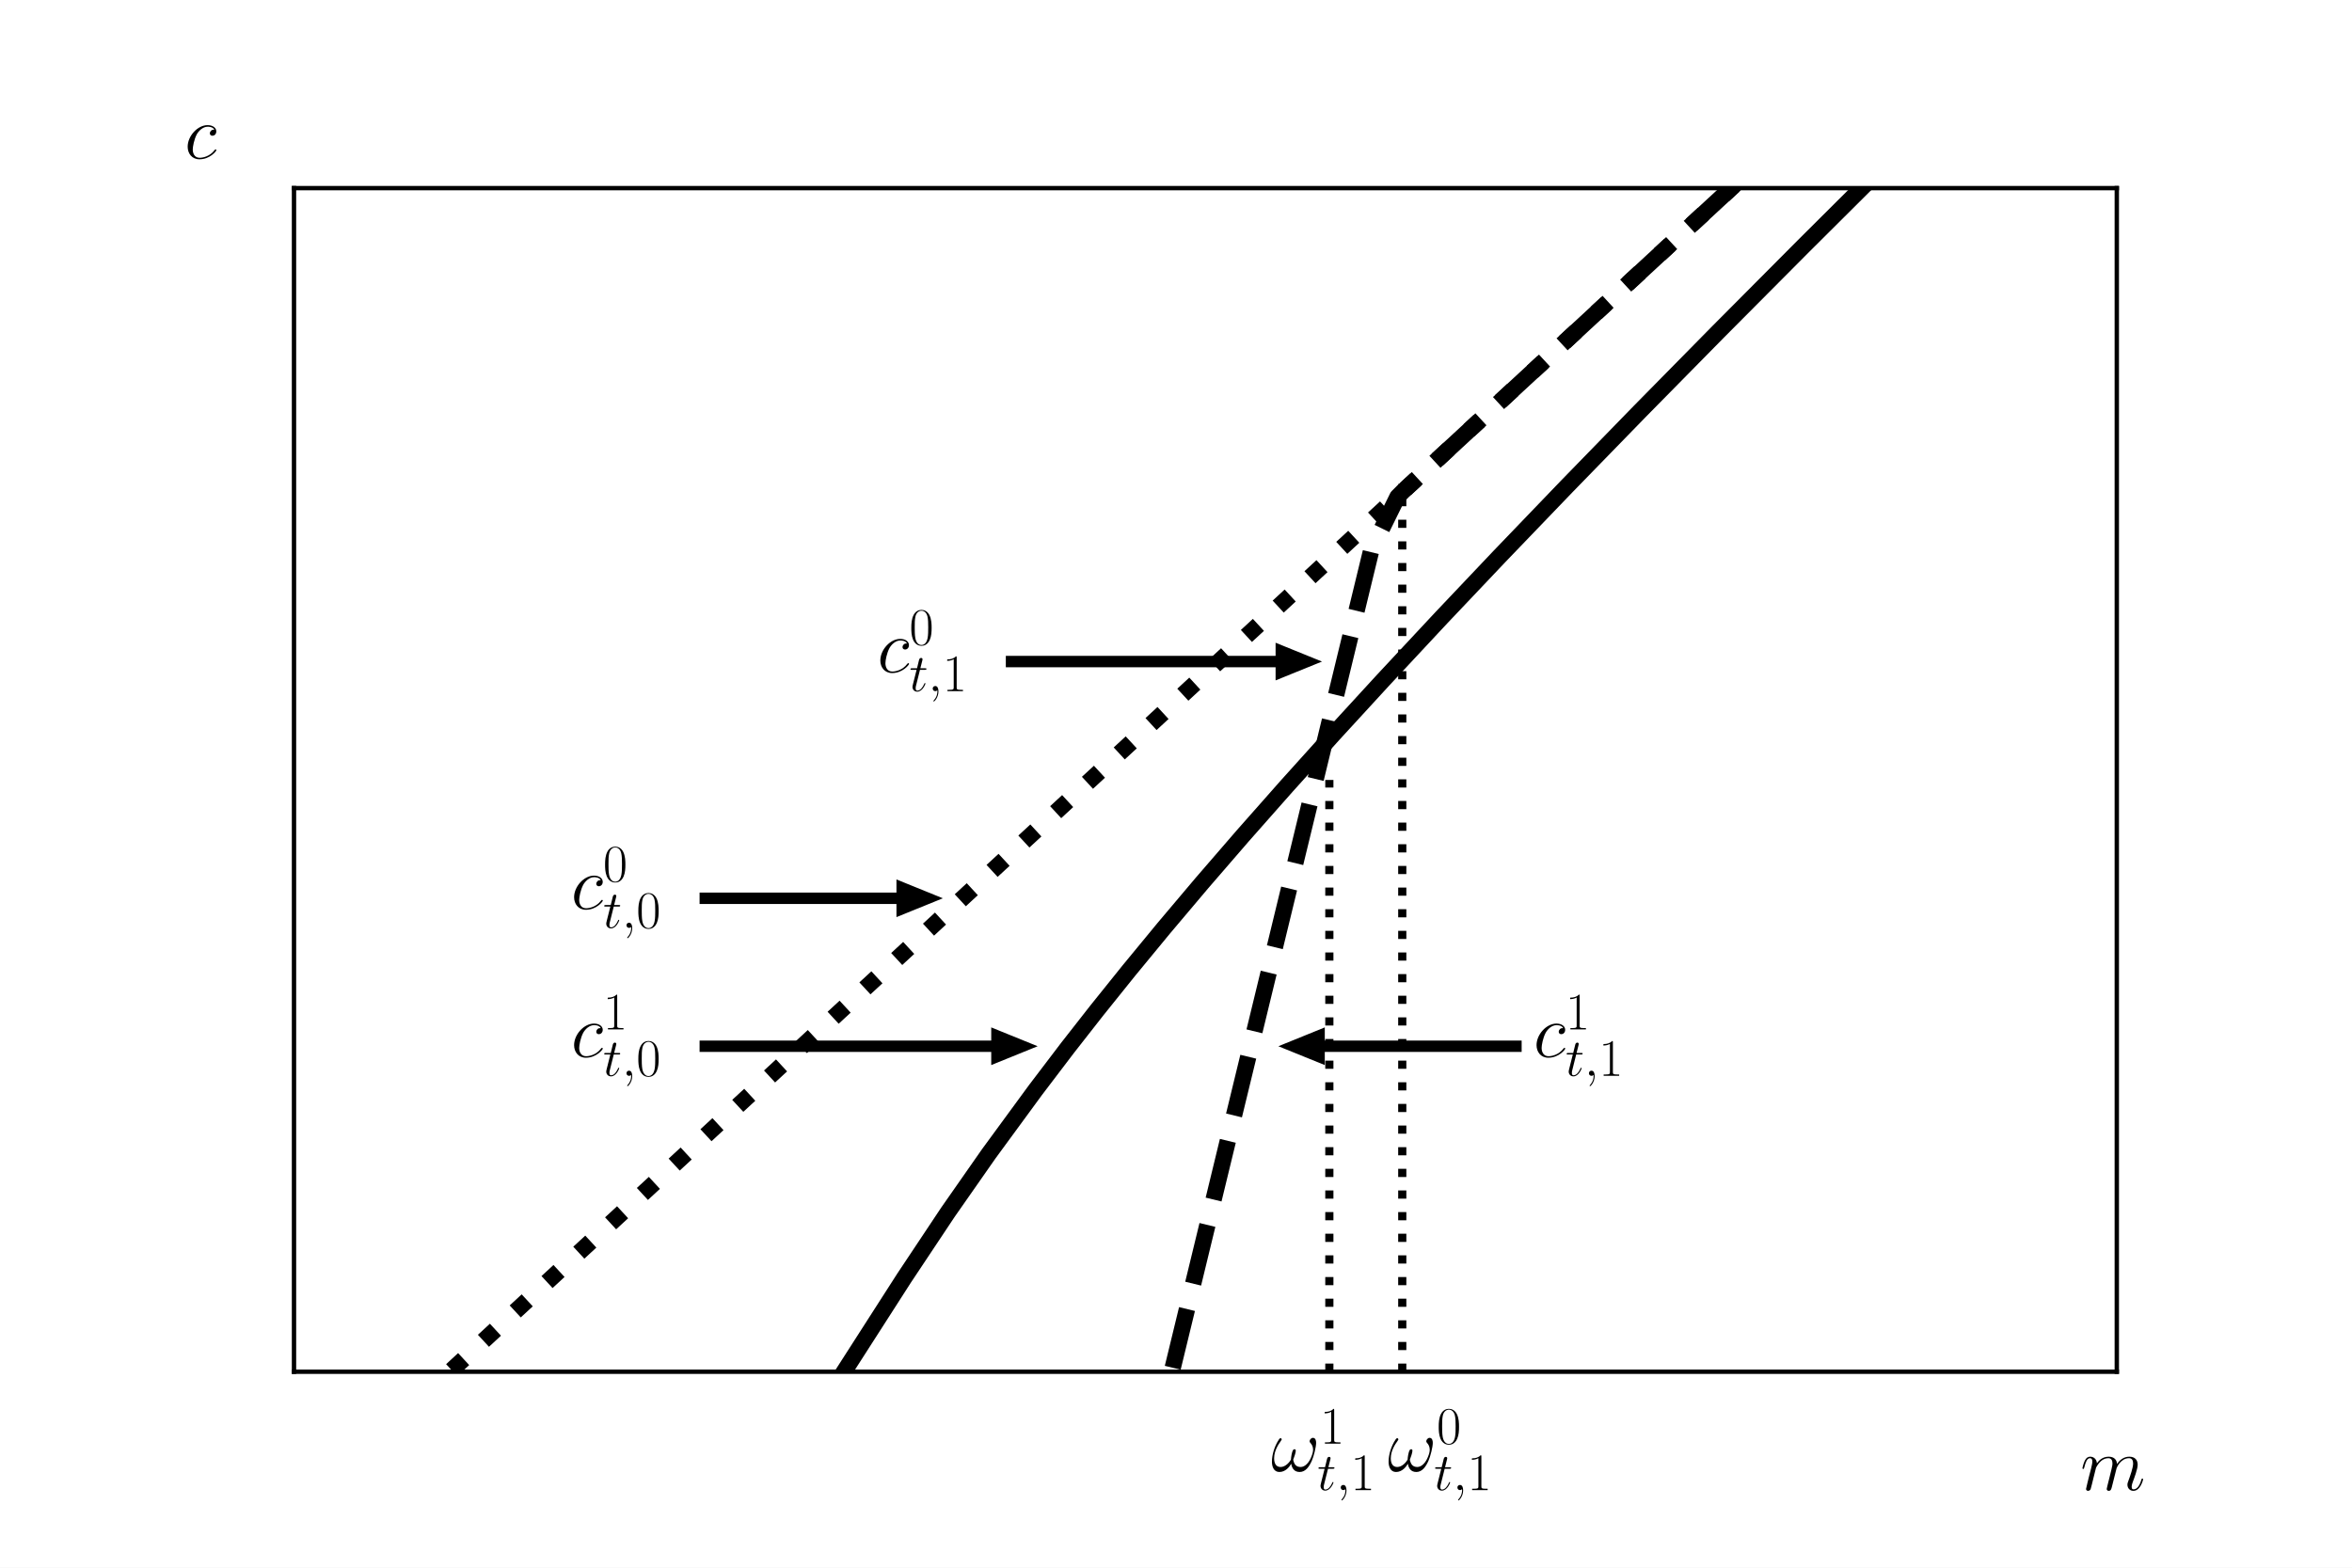
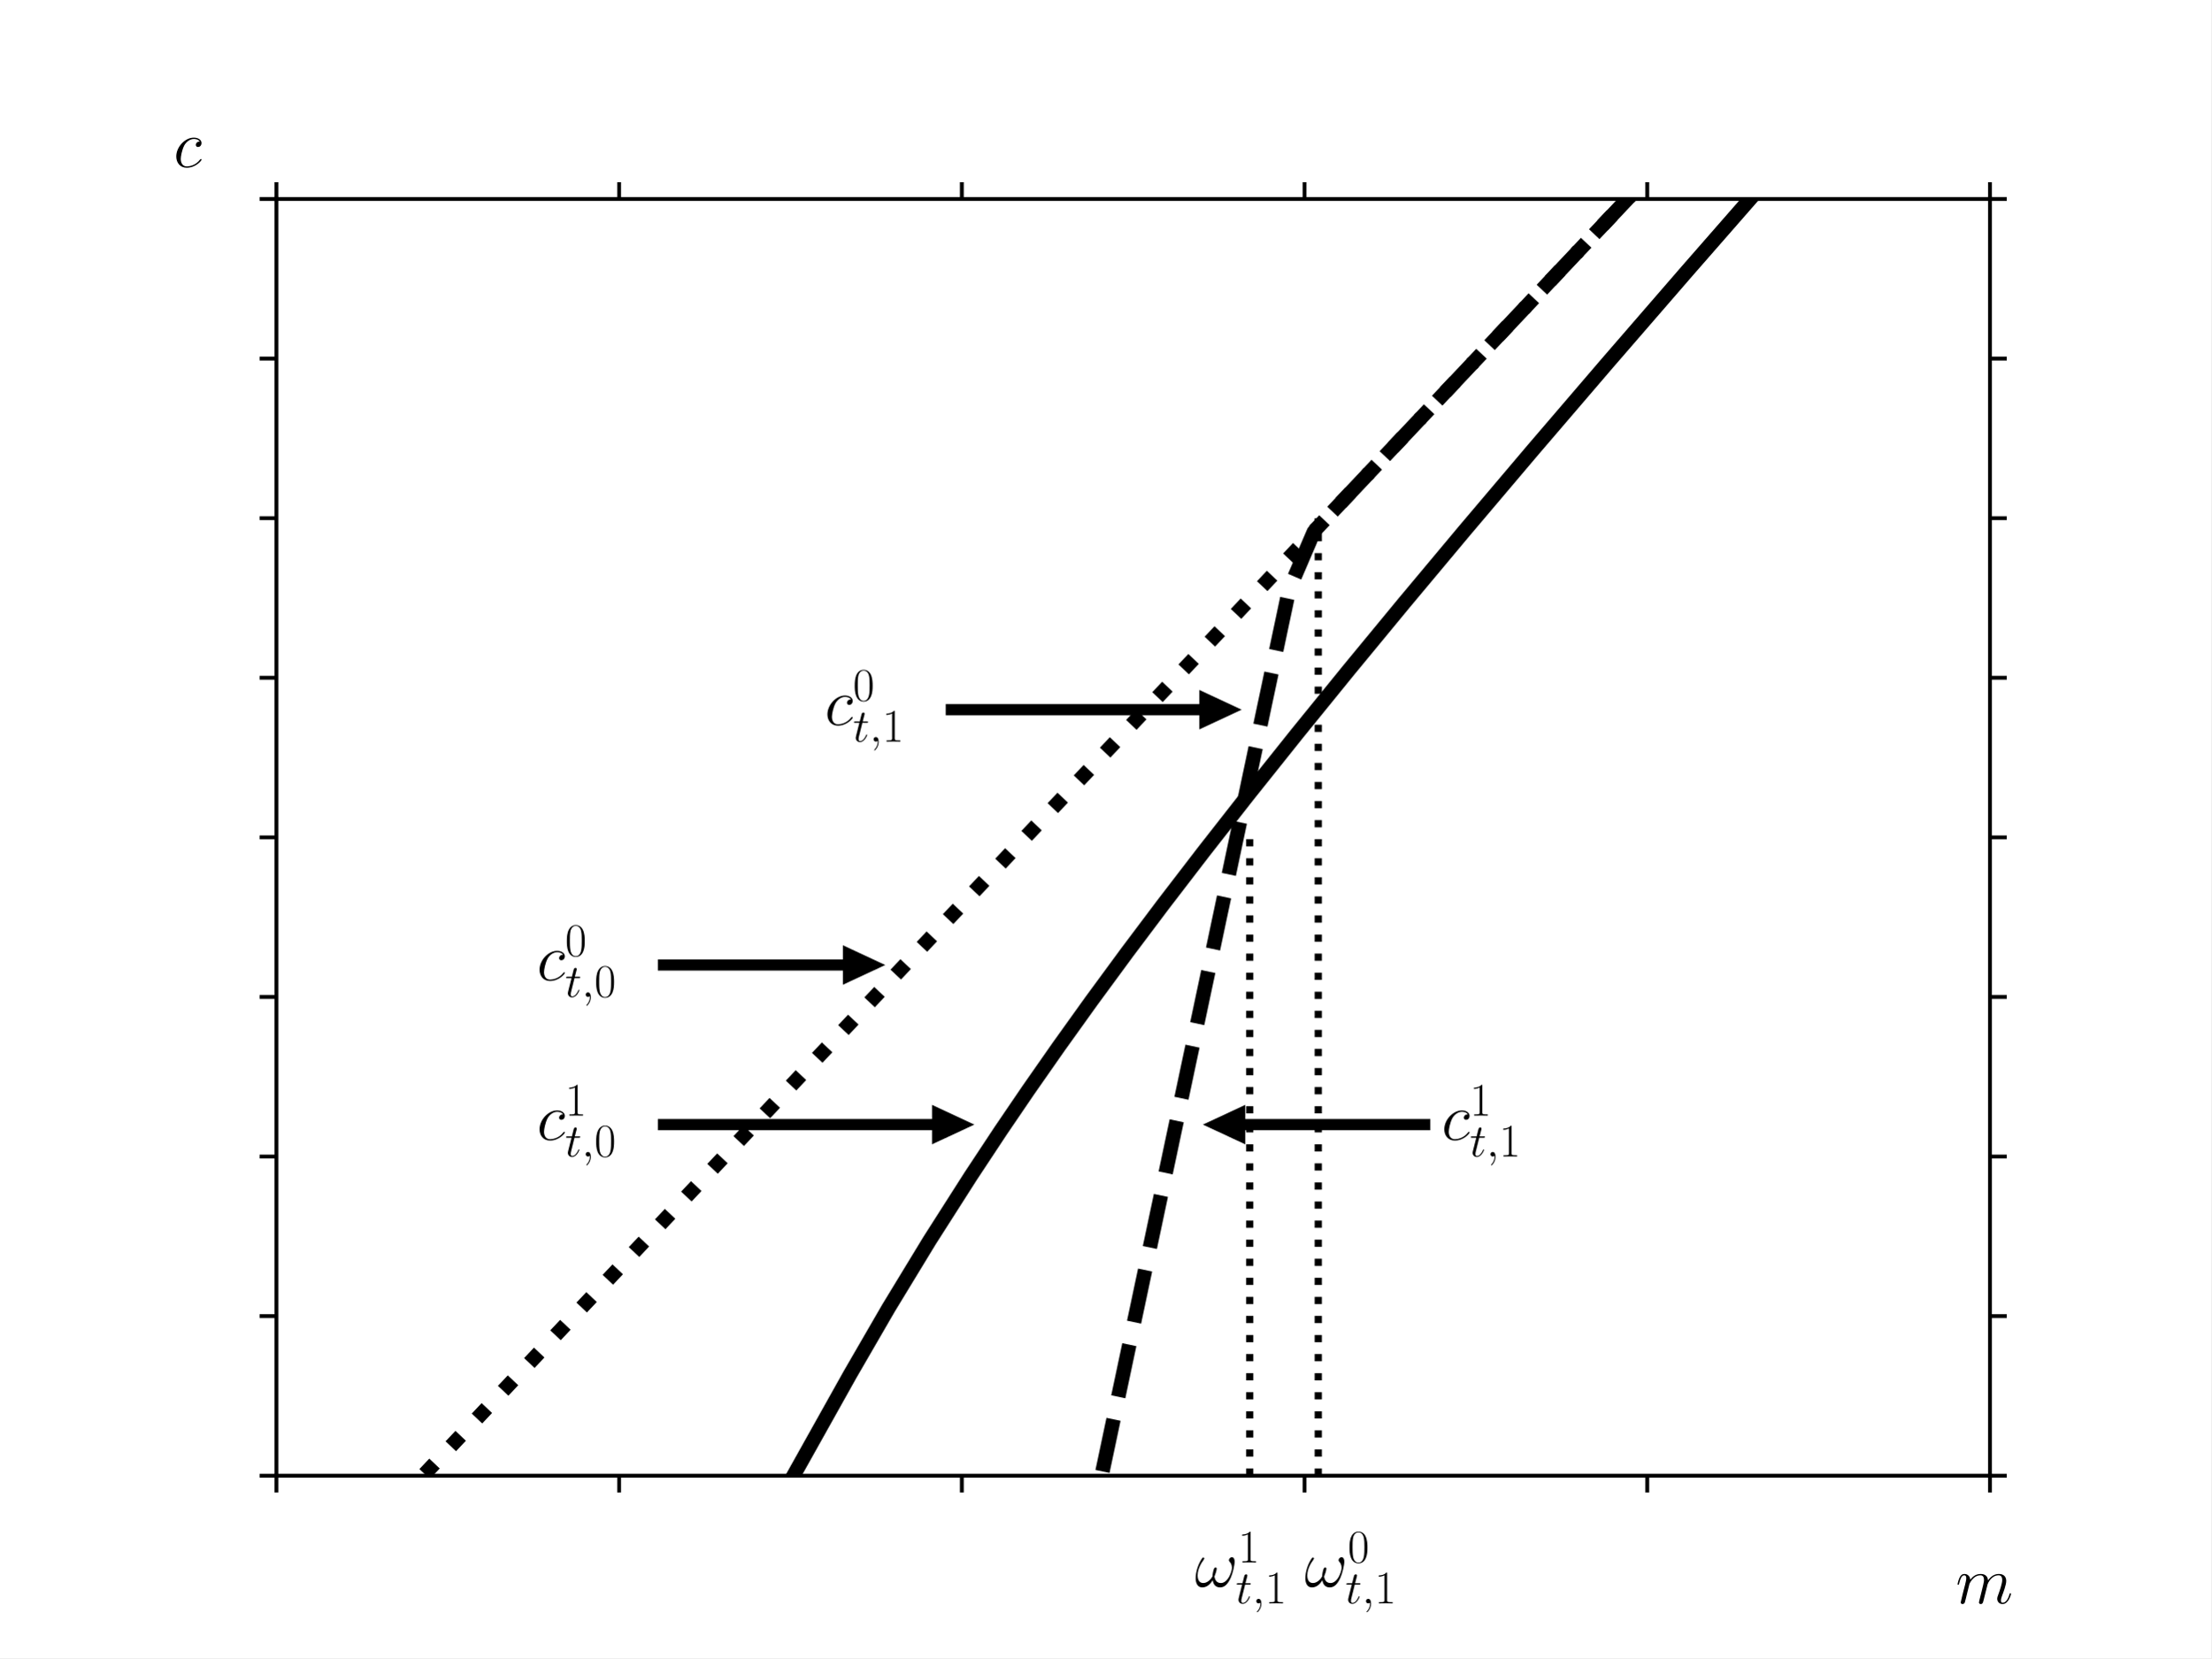
- <svg xmlns="http://www.w3.org/2000/svg" xmlns:xlink="http://www.w3.org/1999/xlink" height="288pt" version="1.1" viewBox="0 0 432 288" width="432pt">
+ <svg xmlns="http://www.w3.org/2000/svg" xmlns:xlink="http://www.w3.org/1999/xlink" height="345.6pt" version="1.1" viewBox="0 0 460.8 345.6" width="460.8pt">
  <defs>
    <style type="text/css">
- *{stroke-linecap:butt;stroke-linejoin:round;}
+ *{stroke-linecap:butt;stroke-linejoin:round;white-space:pre;}
  </style>
  </defs>
  <g id="figure_1">
    <g id="patch_1">
-       <path d="M 0 288  L 432 288  L 432 0  L 0 0  z " style="fill:#ffffff;" />
+       <path d="M 0 345.6  L 460.8 345.6  L 460.8 0  L 0 0  z " style="fill:#ffffff;" />
    </g>
    <g id="axes_1">
      <g id="patch_2">
-         <path d="M 54 252  L 388.8 252  L 388.8 34.56  L 54 34.56  z " style="fill:#ffffff;" />
+         <path d="M 57.6 307.584  L 414.72 307.584  L 414.72 41.472  L 57.6 41.472  z " style="fill:#ffffff;" />
      </g>
      <g id="patch_3">
-         <path clip-path="url(#pdeaacbd52a)" d="M 241.488 121.536  L 234.792 124.254  L 234.792 122.08  L 185.242 122.08  L 185.242 120.992  L 234.792 120.992  L 234.792 118.818  z " style="stroke:#000000;stroke-linejoin:miter;" />
+         <path clip-path="url(#p42293b5aa1)" d="M 257.587 147.917  L 250.445 151.243  L 250.445 148.582  L 197.591 148.582  L 197.591 147.252  L 250.445 147.252  L 250.445 144.59  z " style="stroke:#000000;stroke-linejoin:miter;" />
      </g>
      <g id="patch_4">
-         <path clip-path="url(#pdeaacbd52a)" d="M 171.85 165.024  L 165.154 167.742  L 165.154 165.568  L 128.995 165.568  L 128.995 164.48  L 165.154 164.48  L 165.154 162.306  z " style="stroke:#000000;stroke-linejoin:miter;" />
+         <path clip-path="url(#p42293b5aa1)" d="M 183.306 201.139  L 176.164 204.466  L 176.164 201.804  L 137.595 201.804  L 137.595 200.474  L 176.164 200.474  L 176.164 197.813  z " style="stroke:#000000;stroke-linejoin:miter;" />
      </g>
      <g id="patch_5">
-         <path clip-path="url(#pdeaacbd52a)" d="M 236.131 192.204  L 242.827 189.486  L 242.827 191.66  L 278.986 191.66  L 278.986 192.748  L 242.827 192.748  L 242.827 194.922  z " style="stroke:#000000;stroke-linejoin:miter;" />
+         <path clip-path="url(#p42293b5aa1)" d="M 251.873 234.403  L 259.016 231.077  L 259.016 233.738  L 297.585 233.738  L 297.585 235.068  L 259.016 235.068  L 259.016 237.73  z " style="stroke:#000000;stroke-linejoin:miter;" />
      </g>
      <g id="patch_6">
-         <path clip-path="url(#pdeaacbd52a)" d="M 189.259 192.204  L 182.563 194.922  L 182.563 192.748  L 128.995 192.748  L 128.995 191.66  L 182.563 191.66  L 182.563 189.486  z " style="stroke:#000000;stroke-linejoin:miter;" />
+         <path clip-path="url(#p42293b5aa1)" d="M 201.876 234.403  L 194.734 237.73  L 194.734 235.068  L 137.595 235.068  L 137.595 233.738  L 194.734 233.738  L 194.734 231.077  z " style="stroke:#000000;stroke-linejoin:miter;" />
      </g>
      <g id="matplotlib.axis_1">
-         <g id="xtick_1" />
-         <g id="xtick_2" />
-         <g id="xtick_3" />
-         <g id="xtick_4" />
-         <g id="xtick_5" />
-         <g id="xtick_6" />
+         <g id="xtick_1">
+           <g id="line2d_1">
+             <defs>
+               <path d="M 0 0  L 0 3.5  " id="m0264603b5f" style="stroke:#000000;stroke-width:0.8;" />
+             </defs>
+             <g>
+               <use style="stroke:#000000;stroke-width:0.8;" x="57.6" xlink:href="#m0264603b5f" y="307.584" />
+             </g>
+           </g>
+           <g id="line2d_2">
+             <defs>
+               <path d="M 0 0  L 0 -3.5  " id="mbac37a87d5" style="stroke:#000000;stroke-width:0.8;" />
+             </defs>
+             <g>
+               <use style="stroke:#000000;stroke-width:0.8;" x="57.6" xlink:href="#mbac37a87d5" y="41.472" />
+             </g>
+           </g>
+         </g>
+         <g id="xtick_2">
+           <g id="line2d_3">
+             <g>
+               <use style="stroke:#000000;stroke-width:0.8;" x="129.024" xlink:href="#m0264603b5f" y="307.584" />
+             </g>
+           </g>
+           <g id="line2d_4">
+             <g>
+               <use style="stroke:#000000;stroke-width:0.8;" x="129.024" xlink:href="#mbac37a87d5" y="41.472" />
+             </g>
+           </g>
+         </g>
+         <g id="xtick_3">
+           <g id="line2d_5">
+             <g>
+               <use style="stroke:#000000;stroke-width:0.8;" x="200.448" xlink:href="#m0264603b5f" y="307.584" />
+             </g>
+           </g>
+           <g id="line2d_6">
+             <g>
+               <use style="stroke:#000000;stroke-width:0.8;" x="200.448" xlink:href="#mbac37a87d5" y="41.472" />
+             </g>
+           </g>
+         </g>
+         <g id="xtick_4">
+           <g id="line2d_7">
+             <g>
+               <use style="stroke:#000000;stroke-width:0.8;" x="271.872" xlink:href="#m0264603b5f" y="307.584" />
+             </g>
+           </g>
+           <g id="line2d_8">
+             <g>
+               <use style="stroke:#000000;stroke-width:0.8;" x="271.872" xlink:href="#mbac37a87d5" y="41.472" />
+             </g>
+           </g>
+         </g>
+         <g id="xtick_5">
+           <g id="line2d_9">
+             <g>
+               <use style="stroke:#000000;stroke-width:0.8;" x="343.296" xlink:href="#m0264603b5f" y="307.584" />
+             </g>
+           </g>
+           <g id="line2d_10">
+             <g>
+               <use style="stroke:#000000;stroke-width:0.8;" x="343.296" xlink:href="#mbac37a87d5" y="41.472" />
+             </g>
+           </g>
+         </g>
+         <g id="xtick_6">
+           <g id="line2d_11">
+             <g>
+               <use style="stroke:#000000;stroke-width:0.8;" x="414.72" xlink:href="#m0264603b5f" y="307.584" />
+             </g>
+           </g>
+           <g id="line2d_12">
+             <g>
+               <use style="stroke:#000000;stroke-width:0.8;" x="414.72" xlink:href="#mbac37a87d5" y="41.472" />
+             </g>
+           </g>
+         </g>
      </g>
      <g id="matplotlib.axis_2">
-         <g id="ytick_1" />
-         <g id="ytick_2" />
-         <g id="ytick_3" />
-         <g id="ytick_4" />
-         <g id="ytick_5" />
-         <g id="ytick_6" />
-         <g id="ytick_7" />
-         <g id="ytick_8" />
-         <g id="ytick_9" />
-       </g>
-       <g id="line2d_1">
-         <path clip-path="url(#pdeaacbd52a)" d="M 82.956 251.712  L 356.457 -1  L 356.457 -1  " style="fill:none;stroke:#000000;stroke-dasharray:3,4.95;stroke-dashoffset:0;stroke-width:3;" />
-       </g>
-       <g id="line2d_2">
-         <path clip-path="url(#pdeaacbd52a)" d="M 155.345 251.489  L 166.069 234.779  L 174.112 222.694  L 181.619 211.948  L 190.199 200.241  L 196.097 192.482  L 201.459 185.633  L 207.358 178.29  L 213.792 170.48  L 220.763 162.225  L 228.27 153.541  L 236.314 144.437  L 244.893 134.917  L 254.009 124.984  L 264.733 113.488  L 275.457 102.174  L 287.79 89.338  L 301.196 75.564  L 315.674 60.861  L 331.224 45.232  L 348.919 27.611  L 368.223 8.554  L 377.973 -1  L 377.973 -1  " style="fill:none;stroke:#000000;stroke-linecap:square;stroke-width:3;" />
-       </g>
-       <g id="line2d_3">
-         <path clip-path="url(#pdeaacbd52a)" d="M 215.401 251.271  L 251.864 101.076  L 256.69 91.269  L 257.762 90.193  L 356.457 -1  L 356.457 -1  " style="fill:none;stroke:#000000;stroke-dasharray:11.1,4.8;stroke-dashoffset:0;stroke-width:3;" />
-       </g>
-       <g id="line2d_4">
-         <path clip-path="url(#pdeaacbd52a)" d="M 244.166 252  L 244.166 143.28  " style="fill:none;stroke:#000000;stroke-dasharray:1.5,2.475;stroke-dashoffset:0;stroke-width:1.5;" />
-       </g>
-       <g id="line2d_5">
-         <path clip-path="url(#pdeaacbd52a)" d="M 257.558 252  L 257.558 88.92  " style="fill:none;stroke:#000000;stroke-dasharray:1.5,2.475;stroke-dashoffset:0;stroke-width:1.5;" />
+         <g id="ytick_1">
+           <g id="line2d_13">
+             <defs>
+               <path d="M 0 0  L -3.5 0  " id="ma9c5fffc64" style="stroke:#000000;stroke-width:0.8;" />
+             </defs>
+             <g>
+               <use style="stroke:#000000;stroke-width:0.8;" x="57.6" xlink:href="#ma9c5fffc64" y="307.584" />
+             </g>
+           </g>
+           <g id="line2d_14">
+             <defs>
+               <path d="M 0 0  L 3.5 0  " id="m5d11eaee4c" style="stroke:#000000;stroke-width:0.8;" />
+             </defs>
+             <g>
+               <use style="stroke:#000000;stroke-width:0.8;" x="414.72" xlink:href="#m5d11eaee4c" y="307.584" />
+             </g>
+           </g>
+         </g>
+         <g id="ytick_2">
+           <g id="line2d_15">
+             <g>
+               <use style="stroke:#000000;stroke-width:0.8;" x="57.6" xlink:href="#ma9c5fffc64" y="274.32" />
+             </g>
+           </g>
+           <g id="line2d_16">
+             <g>
+               <use style="stroke:#000000;stroke-width:0.8;" x="414.72" xlink:href="#m5d11eaee4c" y="274.32" />
+             </g>
+           </g>
+         </g>
+         <g id="ytick_3">
+           <g id="line2d_17">
+             <g>
+               <use style="stroke:#000000;stroke-width:0.8;" x="57.6" xlink:href="#ma9c5fffc64" y="241.056" />
+             </g>
+           </g>
+           <g id="line2d_18">
+             <g>
+               <use style="stroke:#000000;stroke-width:0.8;" x="414.72" xlink:href="#m5d11eaee4c" y="241.056" />
+             </g>
+           </g>
+         </g>
+         <g id="ytick_4">
+           <g id="line2d_19">
+             <g>
+               <use style="stroke:#000000;stroke-width:0.8;" x="57.6" xlink:href="#ma9c5fffc64" y="207.792" />
+             </g>
+           </g>
+           <g id="line2d_20">
+             <g>
+               <use style="stroke:#000000;stroke-width:0.8;" x="414.72" xlink:href="#m5d11eaee4c" y="207.792" />
+             </g>
+           </g>
+         </g>
+         <g id="ytick_5">
+           <g id="line2d_21">
+             <g>
+               <use style="stroke:#000000;stroke-width:0.8;" x="57.6" xlink:href="#ma9c5fffc64" y="174.528" />
+             </g>
+           </g>
+           <g id="line2d_22">
+             <g>
+               <use style="stroke:#000000;stroke-width:0.8;" x="414.72" xlink:href="#m5d11eaee4c" y="174.528" />
+             </g>
+           </g>
+         </g>
+         <g id="ytick_6">
+           <g id="line2d_23">
+             <g>
+               <use style="stroke:#000000;stroke-width:0.8;" x="57.6" xlink:href="#ma9c5fffc64" y="141.264" />
+             </g>
+           </g>
+           <g id="line2d_24">
+             <g>
+               <use style="stroke:#000000;stroke-width:0.8;" x="414.72" xlink:href="#m5d11eaee4c" y="141.264" />
+             </g>
+           </g>
+         </g>
+         <g id="ytick_7">
+           <g id="line2d_25">
+             <g>
+               <use style="stroke:#000000;stroke-width:0.8;" x="57.6" xlink:href="#ma9c5fffc64" y="108" />
+             </g>
+           </g>
+           <g id="line2d_26">
+             <g>
+               <use style="stroke:#000000;stroke-width:0.8;" x="414.72" xlink:href="#m5d11eaee4c" y="108" />
+             </g>
+           </g>
+         </g>
+         <g id="ytick_8">
+           <g id="line2d_27">
+             <g>
+               <use style="stroke:#000000;stroke-width:0.8;" x="57.6" xlink:href="#ma9c5fffc64" y="74.736" />
+             </g>
+           </g>
+           <g id="line2d_28">
+             <g>
+               <use style="stroke:#000000;stroke-width:0.8;" x="414.72" xlink:href="#m5d11eaee4c" y="74.736" />
+             </g>
+           </g>
+         </g>
+         <g id="ytick_9">
+           <g id="line2d_29">
+             <g>
+               <use style="stroke:#000000;stroke-width:0.8;" x="57.6" xlink:href="#ma9c5fffc64" y="41.472" />
+             </g>
+           </g>
+           <g id="line2d_30">
+             <g>
+               <use style="stroke:#000000;stroke-width:0.8;" x="414.72" xlink:href="#m5d11eaee4c" y="41.472" />
+             </g>
+           </g>
+         </g>
+       </g>
+       <g id="line2d_31">
+         <path clip-path="url(#p42293b5aa1)" d="M 88.486 307.232  L 379.232 -1  L 379.232 -1  " style="fill:none;stroke:#000000;stroke-dasharray:3,4.95;stroke-dashoffset:0;stroke-width:3;" />
+       </g>
+       <g id="line2d_32">
+         <path clip-path="url(#p42293b5aa1)" d="M 165.701 306.959  L 177.14 286.508  L 185.148 272.673  L 193.727 258.566  L 202.307 245.122  L 208.598 235.602  L 214.318 227.197  L 220.61 218.188  L 227.473 208.609  L 234.909 198.488  L 242.344 188.599  L 250.924 177.425  L 260.075 165.745  L 270.371 152.85  L 281.238 139.471  L 292.677 125.603  L 305.26 110.557  L 319.559 93.676  L 335.003 75.659  L 351.589 56.511  L 369.892 35.58  L 389.911 12.884  L 402.239 -1  L 402.239 -1  " style="fill:none;stroke:#000000;stroke-linecap:square;stroke-width:3;" />
+       </g>
+       <g id="line2d_33">
+         <path clip-path="url(#p42293b5aa1)" d="M 229.761 306.692  L 268.655 122.877  L 273.802 110.875  L 274.946 109.558  L 379.232 -1  L 379.232 -1  " style="fill:none;stroke:#000000;stroke-dasharray:11.1,4.8;stroke-dashoffset:0;stroke-width:3;" />
+       </g>
+       <g id="line2d_34">
+         <path clip-path="url(#p42293b5aa1)" d="M 260.444 307.584  L 260.444 174.528  " style="fill:none;stroke:#000000;stroke-dasharray:1.5,2.475;stroke-dashoffset:0;stroke-width:1.5;" />
+       </g>
+       <g id="line2d_35">
+         <path clip-path="url(#p42293b5aa1)" d="M 274.729 307.584  L 274.729 108  " style="fill:none;stroke:#000000;stroke-dasharray:1.5,2.475;stroke-dashoffset:0;stroke-width:1.5;" />
      </g>
      <g id="patch_7">
-         <path d="M 54 252  L 54 34.56  " style="fill:none;stroke:#000000;stroke-linecap:square;stroke-linejoin:miter;stroke-width:0.8;" />
+         <path d="M 57.6 307.584  L 57.6 41.472  " style="fill:none;stroke:#000000;stroke-linecap:square;stroke-linejoin:miter;stroke-width:0.8;" />
      </g>
      <g id="patch_8">
-         <path d="M 388.8 252  L 388.8 34.56  " style="fill:none;stroke:#000000;stroke-linecap:square;stroke-linejoin:miter;stroke-width:0.8;" />
+         <path d="M 414.72 307.584  L 414.72 41.472  " style="fill:none;stroke:#000000;stroke-linecap:square;stroke-linejoin:miter;stroke-width:0.8;" />
      </g>
      <g id="patch_9">
-         <path d="M 54 252  L 388.8 252  " style="fill:none;stroke:#000000;stroke-linecap:square;stroke-linejoin:miter;stroke-width:0.8;" />
+         <path d="M 57.6 307.584  L 414.72 307.584  " style="fill:none;stroke:#000000;stroke-linecap:square;stroke-linejoin:miter;stroke-width:0.8;" />
      </g>
      <g id="patch_10">
-         <path d="M 54 34.56  L 388.8 34.56  " style="fill:none;stroke:#000000;stroke-linecap:square;stroke-linejoin:miter;stroke-width:0.8;" />
+         <path d="M 57.6 41.472  L 414.72 41.472  " style="fill:none;stroke:#000000;stroke-linecap:square;stroke-linejoin:miter;stroke-width:0.8;" />
      </g>
      <g id="text_1">
        <defs>
-           <path d="M 39.094 37.984  C 37.203 37.984 36.297 37.984 34.906 36.797  C 34.297 36.297 33.203 34.797 33.203 33.203  C 33.203 31.203 34.703 30 36.594 30  C 39 30 41.703 31.938 41.703 35.812  C 41.703 40.438 37.094 44 30.203 44  C 17.094 44 4 29.734 4 15.562  C 4 6.891 9.406 -1 19.594 -1  C 33.203 -1 41.797 9.719 41.797 11.031  C 41.797 11.625 41.203 12.125 40.797 12.125  C 40.5 12.125 40.406 12.031 39.5 11.141  C 33.094 2.531 23.594 1 19.797 1  C 12.906 1 10.703 6.969 10.703 11.938  C 10.703 15.438 12.406 25.078 16 31.859  C 18.594 36.531 24 41.906 30.297 41.906  C 31.594 41.906 37.094 41.906 39.094 37.984  z " id="CMMI12-99" />
+           <path d="M 39.094 38  C 37.203 38 36.297 38 34.906 36.797  C 34.297 36.297 33.203 34.797 33.203 33.188  C 33.203 31.188 34.703 29.984 36.594 29.984  C 39 29.984 41.703 31.984 41.703 35.984  C 41.703 40.484 37.094 44 30.203 44  C 17.094 44 4 30.188 4 15.797  C 4 6.969 9.406 -1 19.594 -1  C 33.203 -1 41.797 9.719 41.797 11.031  C 41.797 11.641 41.203 12.141 40.797 12.141  C 40.5 12.141 40.406 12.047 39.5 11.125  C 33.094 2.516 23.594 1 19.797 1  C 12.906 1 10.703 7.078 10.703 12.141  C 10.703 15.688 12.406 25.531 16 32.391  C 18.594 37.094 24 41.984 30.297 41.984  C 31.594 41.984 37.094 41.812 39.094 38  z " id="CMMI12-99" />
        </defs>
-         <g transform="translate(33.912 29.124)scale(0.14 -0.14)">
+         <g transform="translate(36.1728 34.8192)scale(0.14 -0.14)">
          <use transform="scale(0.996264)" xlink:href="#CMMI12-99" />
        </g>
      </g>
      <g id="text_2">
        <defs>
-           <path d="M 20.594 29.234  C 20.797 29.844 23.297 34.828 27 38.016  C 29.594 40.406 33 42.016 36.906 42.016  C 40.906 42.016 42.297 39.016 42.297 35.031  C 42.297 34.422 42.297 32.438 41.094 27.734  L 38.594 17.469  C 37.797 14.469 35.906 7.078 35.703 5.984  C 35.297 4.484 34.703 1.891 34.703 1.5  C 34.703 0.094 35.797 -1 37.297 -1  C 40.297 -1 40.797 1.297 41.703 4.891  L 47.703 28.734  C 47.906 29.531 53.094 42.016 64.094 42.016  C 68.094 42.016 69.5 39.016 69.5 35.031  C 69.5 29.438 65.594 18.562 63.406 12.578  C 62.5 10.172 62 8.875 62 7.078  C 62 2.594 65.094 -1 69.906 -1  C 79.203 -1 82.703 13.672 82.703 14.266  C 82.703 14.766 82.297 15.172 81.703 15.172  C 80.797 15.172 80.703 14.875 80.203 13.172  C 77.906 5.188 74.203 1 70.203 1  C 69.203 1 67.594 1 67.594 4.203  C 67.594 6.812 68.797 10 69.203 11.094  C 71 15.906 75.5 27.703 75.5 33.516  C 75.5 39.5 72 44 64.406 44  C 57.703 44 52.297 40.219 48.297 34.328  C 48 39.719 44.703 44 37.203 44  C 28.297 44 23.594 37.734 21.797 35.234  C 21.5 40.906 17.406 44 13 44  C 10.094 44 7.797 42.609 5.906 38.812  C 4.094 35.219 2.703 29.141 2.703 28.734  C 2.703 28.344 3.094 27.844 3.797 27.844  C 4.594 27.844 4.703 27.938 5.297 30.234  C 6.797 36.125 8.703 42.016 12.703 42.016  C 15 42.016 15.797 40.406 15.797 37.422  C 15.797 35.219 14.797 31.328 14.094 28.234  L 11.297 17.469  C 10.906 15.562 9.797 11.078 9.297 9.281  C 8.594 6.688 7.5 2 7.5 1.5  C 7.5 0.094 8.594 -1 10.094 -1  C 11.297 -1 12.703 -0.406 13.5 1.094  C 13.703 1.594 14.594 5.094 15.094 7.078  L 17.297 16.062  z " id="CMMI12-109" />
+           <path d="M 20.594 29.219  C 20.797 29.828 23.297 34.812 27 38  C 29.594 40.391 33 41.984 36.906 41.984  C 40.906 41.984 42.297 39 42.297 35.016  C 42.297 34.406 42.297 32.422 41.094 27.734  L 38.594 17.453  C 37.797 14.453 35.906 7.078 35.703 5.984  C 35.297 4.484 34.703 1.891 34.703 1.484  C 34.703 0.094 35.797 -1 37.297 -1  C 40.297 -1 40.797 1.297 41.703 4.891  L 47.703 28.719  C 47.906 29.531 53.094 41.984 64.094 41.984  C 68.094 41.984 69.5 39 69.5 35.016  C 69.5 29.422 65.594 18.547 63.406 12.562  C 62.5 10.172 62 8.875 62 7.078  C 62 2.594 65.094 -1 69.906 -1  C 79.203 -1 82.703 13.656 82.703 14.266  C 82.703 14.766 82.297 15.156 81.703 15.156  C 80.797 15.156 80.703 14.859 80.203 13.156  C 77.906 5.188 74.203 1 70.203 1  C 69.203 1 67.594 1.094 67.594 4.281  C 67.594 6.875 68.797 10.078 69.203 11.172  C 71 15.953 75.5 27.734 75.5 33.516  C 75.5 39.5 72 44 64.406 44  C 57.703 44 52.297 40.203 48.297 34.312  C 48 39.703 44.703 44 37.203 44  C 28.297 44 23.594 37.703 21.797 35.203  C 21.5 40.891 17.406 44 13 44  C 10.094 44 7.797 42.594 5.906 38.797  C 4.094 35.203 2.703 29.125 2.703 28.719  C 2.703 28.328 3.094 27.828 3.797 27.828  C 4.594 27.828 4.703 27.922 5.297 30.219  C 6.797 36.109 8.703 41.984 12.703 41.984  C 15 41.984 15.797 40.391 15.797 37.406  C 15.797 35.203 14.797 31.312 14.094 28.234  L 11.297 17.453  C 10.906 15.562 9.797 11.062 9.297 9.266  C 8.594 6.672 7.5 1.984 7.5 1.484  C 7.5 0.094 8.594 -1 10.094 -1  C 11.297 -1 12.703 -0.406 13.5 1.094  C 13.703 1.594 14.594 5.078 15.094 7.078  L 17.297 16.062  z " id="CMMI12-109" />
        </defs>
-         <g transform="translate(382.104 273.744)scale(0.14 -0.14)">
+         <g transform="translate(407.5776 334.1952)scale(0.14 -0.14)">
          <use transform="scale(0.996264)" xlink:href="#CMMI12-109" />
        </g>
      </g>
      <g id="text_3">
        <defs>
-           <path d="M 59.406 37.422  C 59.406 40.312 58.594 44 55.094 44  C 53.094 44 50.797 41.516 50.797 39.516  C 50.797 38.625 51.203 38.031 52 37.125  C 53.5 35.438 55.406 32.75 55.406 28.078  C 55.406 24.484 53.203 18.812 51.594 15.734  C 48.797 10.25 44.203 5.578 39 5.578  C 32.703 5.578 30.297 9.609 29.203 15.234  C 30.297 17.859 32.594 24.375 32.594 27  C 32.594 28.094 32.203 29 30.906 29  C 30.203 29 29.406 28.609 28.906 27.797  C 27.5 25.594 26.203 17.641 26.297 15.531  C 24.406 11.812 19 5.578 12.594 5.578  C 5.906 5.578 4.094 11.453 4.094 17.125  C 4.094 27.469 10.594 36.531 12.406 39.016  C 13.406 40.516 14.094 41.516 14.094 41.703  C 14.094 42.406 13.703 43.5 12.797 43.5  C 11.203 43.5 10.703 42.203 9.906 41.016  C 4.797 33.141 1.203 22.094 1.203 12.547  C 1.203 6.375 3.5 -1 11 -1  C 19.297 -1 24.5 6.109 26.594 9.906  C 27.406 4.297 30.406 -1 37.703 -1  C 45.297 -1 50.094 5.672 53.703 13.734  C 56.297 19.516 59.406 31.953 59.406 37.422  z " id="CMMI12-33" />
-           <path d="M 26.594 63.406  C 26.594 65.5 26.5 65.5 25.094 65.5  C 21.203 61.188 15.297 59.797 9.703 59.797  C 9.406 59.797 8.906 59.797 8.797 59.5  C 8.703 59.297 8.703 59.094 8.703 57  C 11.797 57 17 57.594 21 59.984  L 21 7.203  C 21 3.688 20.797 2.5 12.203 2.5  L 9.203 2.5  L 9.203 0  C 14 0 19 0 23.797 0  C 28.594 0 33.594 0 38.406 0  L 38.406 2.5  L 35.406 2.5  C 26.797 2.5 26.594 3.594 26.594 7.156  z " id="CMR17-49" />
-           <path d="M 20.094 40.094  L 29.297 40.094  C 31.203 40.094 32.203 40.094 32.203 41.891  C 32.203 43 31.594 43 29.594 43  L 20.797 43  L 24.5 57.688  C 24.906 59.078 24.906 59.281 24.906 60  C 24.906 61.609 23.594 62.5 22.297 62.5  C 21.5 62.5 19.203 62.203 18.406 58.984  L 14.5 43  L 5.094 43  C 3.094 43 2.203 43 2.203 41.094  C 2.203 40.094 2.906 40.094 4.797 40.094  L 13.703 40.094  L 7.094 13.766  C 6.297 10.281 6 9.281 6 7.984  C 6 3.297 9.297 -1 14.906 -1  C 25 -1 30.406 13.562 30.406 14.25  C 30.406 14.859 30 15.156 29.406 15.156  C 29.203 15.156 28.797 15.156 28.594 14.75  C 28.5 14.656 28.406 14.547 27.703 12.953  C 25.594 7.984 21 1 15.203 1  C 12.203 1 12 3.5 12 5.688  C 12 5.781 12 7.688 12.297 8.875  z " id="CMMI12-116" />
-           <path d="M 19.5 -0.484  C 19.5 5.359 17.594 9.672 13.5 9.672  C 10.297 9.672 8.703 7.078 8.703 4.891  C 8.703 2.688 10.203 0 13.594 0  C 14.906 0 16 0.406 16.906 1.297  C 17.094 1.5 17.203 1.5 17.297 1.5  C 17.5 1.5 17.5 0.078 17.5 -0.422  C 17.5 -3.75 16.906 -10.297 11.094 -16.875  C 10 -18.078 10 -18.281 10 -18.484  C 10 -19 10.5 -19.5 11 -19.5  C 11.797 -19.5 19.5 -12.047 19.5 -0.484  z " id="CMMI12-59" />
+           <path d="M 59.406 37.594  C 59.406 40.5 58.594 44.188 55.094 44.188  C 53.094 44.188 50.797 41.688 50.797 39.688  C 50.797 38.797 51.203 38.188 52 37.297  C 53.5 35.594 55.406 32.891 55.406 28.188  C 55.406 24.594 53.203 18.891 51.594 15.797  C 48.797 10.297 44.203 5.594 39 5.594  C 32.703 5.594 30.297 9.594 29.203 15.188  C 30.297 17.797 32.594 24.297 32.594 26.891  C 32.594 28 32.203 28.891 30.906 28.891  C 30.203 28.891 29.406 28.5 28.906 27.688  C 27.5 25.5 26.203 17.594 26.297 15.5  C 24.406 11.797 19 5.594 12.594 5.594  C 5.906 5.594 4.094 11.5 4.094 17.188  C 4.094 27.594 10.594 36.688 12.406 39.188  C 13.406 40.688 14.094 41.688 14.094 41.891  C 14.094 42.594 13.703 43.688 12.797 43.688  C 11.203 43.688 10.703 42.391 9.906 41.188  C 4.797 33.297 1.203 22.188 1.203 12.594  C 1.203 6.391 3.5 -1 11 -1  C 19.297 -1 24.5 6.094 26.594 9.891  C 27.406 4.297 30.406 -1 37.703 -1  C 45.297 -1 50.094 5.688 53.703 13.797  C 56.297 19.594 59.406 32.094 59.406 37.594  z " id="CMMI12-33" />
+           <path d="M 26.594 63.797  C 26.594 65.891 26.5 66 25.094 66  C 21.203 61.359 15.297 59.891 9.703 59.688  C 9.406 59.688 8.906 59.688 8.797 59.5  C 8.703 59.297 8.703 59.094 8.703 57  C 11.797 57 17 57.594 21 59.984  L 21 7.297  C 21 3.797 20.797 2.594 12.203 2.594  L 9.203 2.594  L 9.203 0  C 14 0.094 19 0.188 23.797 0.188  C 28.594 0.188 33.594 0.094 38.406 0  L 38.406 2.594  L 35.406 2.594  C 26.797 2.594 26.594 3.688 26.594 7.297  z " id="CMR17-49" />
+           <path d="M 20.094 40.094  L 29.297 40.094  C 31.203 40.094 32.203 40.094 32.203 41.891  C 32.203 43 31.594 43 29.594 43  L 20.797 43  L 24.5 57.25  C 24.906 58.625 24.906 58.812 24.906 59.5  C 24.906 61.094 23.594 62 22.297 62  C 21.5 62 19.203 61.688 18.406 58.531  L 14.5 43  L 5.094 43  C 3.094 43 2.203 43 2.203 41.094  C 2.203 40.094 2.906 40.094 4.797 40.094  L 13.703 40.094  L 7.094 13.766  C 6.297 10.266 6 9.266 6 7.969  C 6 3.281 9.297 -1 14.906 -1  C 25 -1 30.406 13.562 30.406 14.266  C 30.406 14.859 30 15.156 29.406 15.156  C 29.203 15.156 28.797 15.156 28.594 14.75  C 28.5 14.656 28.406 14.562 27.703 12.969  C 25.594 7.969 21 1 15.203 1  C 12.203 1 12 3.484 12 5.688  C 12 5.781 12 7.672 12.297 8.875  z " id="CMMI12-116" />
+           <path d="M 19.5 -0.406  C 19.5 5.391 17.594 9.688 13.5 9.688  C 10.297 9.688 8.703 7.094 8.703 4.891  C 8.703 2.688 10.203 0 13.594 0  C 14.906 0 16 0.391 16.906 1.297  C 17.094 1.5 17.203 1.5 17.297 1.5  C 17.5 1.5 17.5 0.094 17.5 -0.406  C 17.5 -3.641 16.906 -10.031 11.094 -16.422  C 10 -17.609 10 -17.812 10 -18  C 10 -18.5 10.5 -19 11 -19  C 11.797 -19 19.5 -11.703 19.5 -0.406  z " id="CMMI12-59" />
        </defs>
-         <g transform="translate(233.4528 273.744)scale(0.14 -0.14)">
+         <g transform="translate(249.0163 334.1952)scale(0.14 -0.14)">
          <use transform="translate(0 24.74017)scale(0.996264)" xlink:href="#CMMI12-33" />
          <use transform="translate(64.31835 60.89381)scale(0.697382)" xlink:href="#CMR17-49" />
          <use transform="translate(60.74375 0)scale(0.697382)" xlink:href="#CMMI12-116" />
          <use transform="translate(85.40206 0)scale(0.697382)" xlink:href="#CMMI12-59" />
          <use transform="translate(104.37 0)scale(0.697382)" xlink:href="#CMR17-49" />
        </g>
      </g>
      <g id="text_4">
        <defs>
-           <path d="M 42 31.641  C 42 37.75 41.906 48.125 37.703 56.109  C 34 63.109 28.094 65.594 22.906 65.594  C 18.094 65.594 12 63.406 8.203 56.203  C 4.203 48.719 3.797 39.438 3.797 31.641  C 3.797 25.953 3.906 17.281 7 9.672  C 11.297 -0.609 19 -2 22.906 -2  C 27.5 -2 34.5 -0.109 38.594 9.375  C 41.594 16.281 42 24.359 42 31.641  z M 22.906 -0.406  C 16.5 -0.406 12.703 5.078 11.297 12.688  C 10.203 18.562 10.203 27.156 10.203 32.75  C 10.203 40.438 10.203 46.828 11.5 52.922  C 13.406 61.391 19 64 22.906 64  C 27 64 32.297 61.297 34.203 53.125  C 35.5 47.438 35.594 40.734 35.594 32.75  C 35.594 26.25 35.594 18.266 34.406 12.375  C 32.297 1.484 26.406 -0.406 22.906 -0.406  z " id="CMR17-48" />
+           <path d="M 42 31.844  C 42 37.969 41.906 48.422 37.703 56.453  C 34 63.484 28.094 66 22.906 66  C 18.094 66 12 63.781 8.203 56.562  C 4.203 49.016 3.797 39.672 3.797 31.844  C 3.797 26.109 3.906 17.375 7 9.734  C 11.297 -0.609 19 -2 22.906 -2  C 27.5 -2 34.5 -0.109 38.594 9.438  C 41.594 16.375 42 24.5 42 31.844  z M 22.906 -0.406  C 16.5 -0.406 12.703 5.125 11.297 12.75  C 10.203 18.688 10.203 27.328 10.203 32.953  C 10.203 40.688 10.203 47.109 11.5 53.234  C 13.406 61.781 19 64.391 22.906 64.391  C 27 64.391 32.297 61.672 34.203 53.438  C 35.5 47.719 35.594 40.984 35.594 32.953  C 35.594 26.422 35.594 18.375 34.406 12.453  C 32.297 1.5 26.406 -0.406 22.906 -0.406  z " id="CMR17-48" />
        </defs>
-         <g transform="translate(254.88 273.744)scale(0.14 -0.14)">
+         <g transform="translate(271.872 334.1952)scale(0.14 -0.14)">
          <use transform="translate(0 24.74017)scale(0.996264)" xlink:href="#CMMI12-33" />
          <use transform="translate(64.31835 60.89381)scale(0.697382)" xlink:href="#CMR17-48" />
          <use transform="translate(60.74375 0)scale(0.697382)" xlink:href="#CMMI12-116" />
          <use transform="translate(85.40206 0)scale(0.697382)" xlink:href="#CMMI12-59" />
          <use transform="translate(104.37 0)scale(0.697382)" xlink:href="#CMR17-49" />
        </g>
      </g>
      <g id="text_5">
-         <g transform="translate(104.8896 197.64)scale(0.14 -0.14)">
+         <g transform="translate(111.8822 241.056)scale(0.14 -0.14)">
          <use transform="translate(0 24.74017)scale(0.996264)" xlink:href="#CMMI12-99" />
          <use transform="translate(41.98323 60.89381)scale(0.697382)" xlink:href="#CMR17-49" />
          <use transform="translate(41.98323 0)scale(0.697382)" xlink:href="#CMMI12-116" />
          <use transform="translate(66.64154 0)scale(0.697382)" xlink:href="#CMMI12-59" />
          <use transform="translate(85.60948 0)scale(0.697382)" xlink:href="#CMR17-48" />
        </g>
      </g>
      <g id="text_6">
-         <g transform="translate(104.8896 170.46)scale(0.14 -0.14)">
+         <g transform="translate(111.8822 207.792)scale(0.14 -0.14)">
          <use transform="translate(0 24.74017)scale(0.996264)" xlink:href="#CMMI12-99" />
          <use transform="translate(41.98323 60.89381)scale(0.697382)" xlink:href="#CMR17-48" />
          <use transform="translate(41.98323 0)scale(0.697382)" xlink:href="#CMMI12-116" />
          <use transform="translate(66.64154 0)scale(0.697382)" xlink:href="#CMMI12-59" />
          <use transform="translate(85.60948 0)scale(0.697382)" xlink:href="#CMR17-48" />
        </g>
      </g>
      <g id="text_7">
-         <g transform="translate(281.664 197.64)scale(0.14 -0.14)">
+         <g transform="translate(300.4416 241.056)scale(0.14 -0.14)">
          <use transform="translate(0 24.74017)scale(0.996264)" xlink:href="#CMMI12-99" />
          <use transform="translate(41.98323 60.89381)scale(0.697382)" xlink:href="#CMR17-49" />
          <use transform="translate(41.98323 0)scale(0.697382)" xlink:href="#CMMI12-116" />
          <use transform="translate(66.64154 0)scale(0.697382)" xlink:href="#CMMI12-59" />
          <use transform="translate(85.60948 0)scale(0.697382)" xlink:href="#CMR17-49" />
        </g>
      </g>
      <g id="text_8">
-         <g transform="translate(161.136 126.972)scale(0.14 -0.14)">
+         <g transform="translate(171.8784 154.5696)scale(0.14 -0.14)">
          <use transform="translate(0 24.74017)scale(0.996264)" xlink:href="#CMMI12-99" />
          <use transform="translate(41.98323 60.89381)scale(0.697382)" xlink:href="#CMR17-48" />
          <use transform="translate(41.98323 0)scale(0.697382)" xlink:href="#CMMI12-116" />
          <use transform="translate(66.64154 0)scale(0.697382)" xlink:href="#CMMI12-59" />
          <use transform="translate(85.60948 0)scale(0.697382)" xlink:href="#CMR17-49" />
        </g>
      </g>
    </g>
  </g>
  <defs>
-     <clipPath id="pdeaacbd52a">
-       <rect height="217.44" width="334.8" x="54" y="34.56" />
+     <clipPath id="p42293b5aa1">
+       <rect height="266.112" width="357.12" x="57.6" y="41.472" />
    </clipPath>
  </defs>
</svg>
